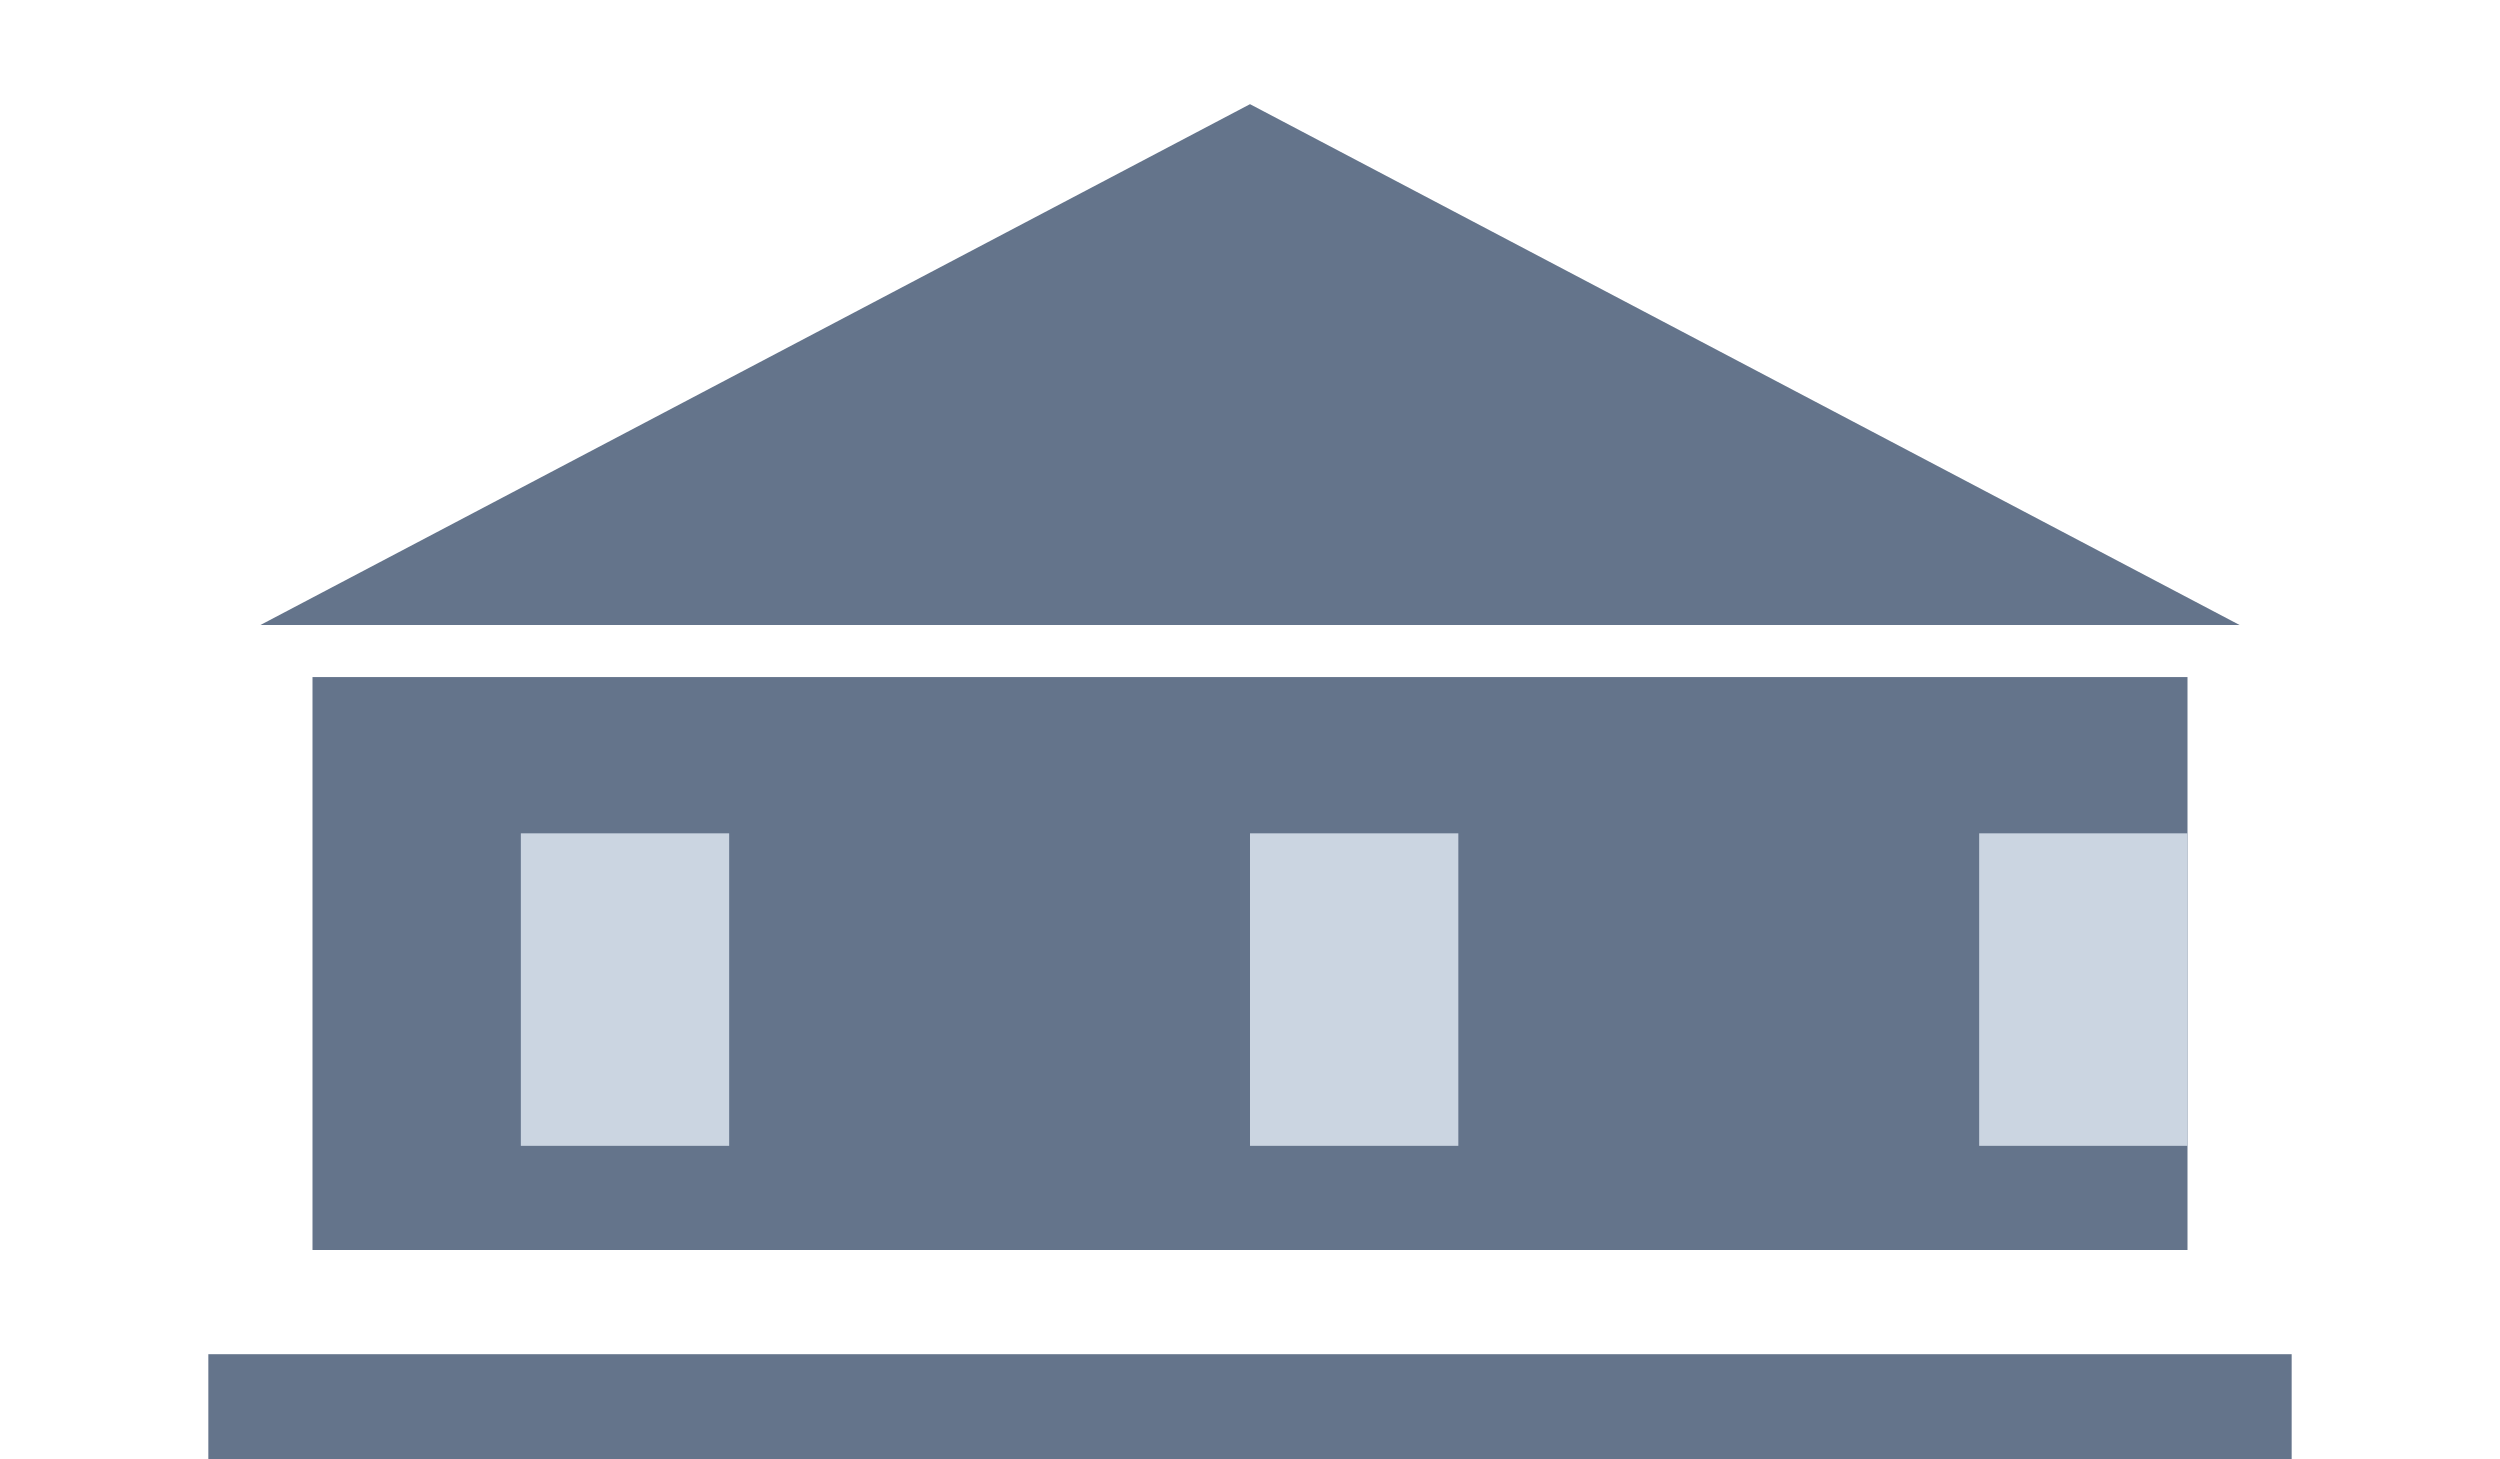
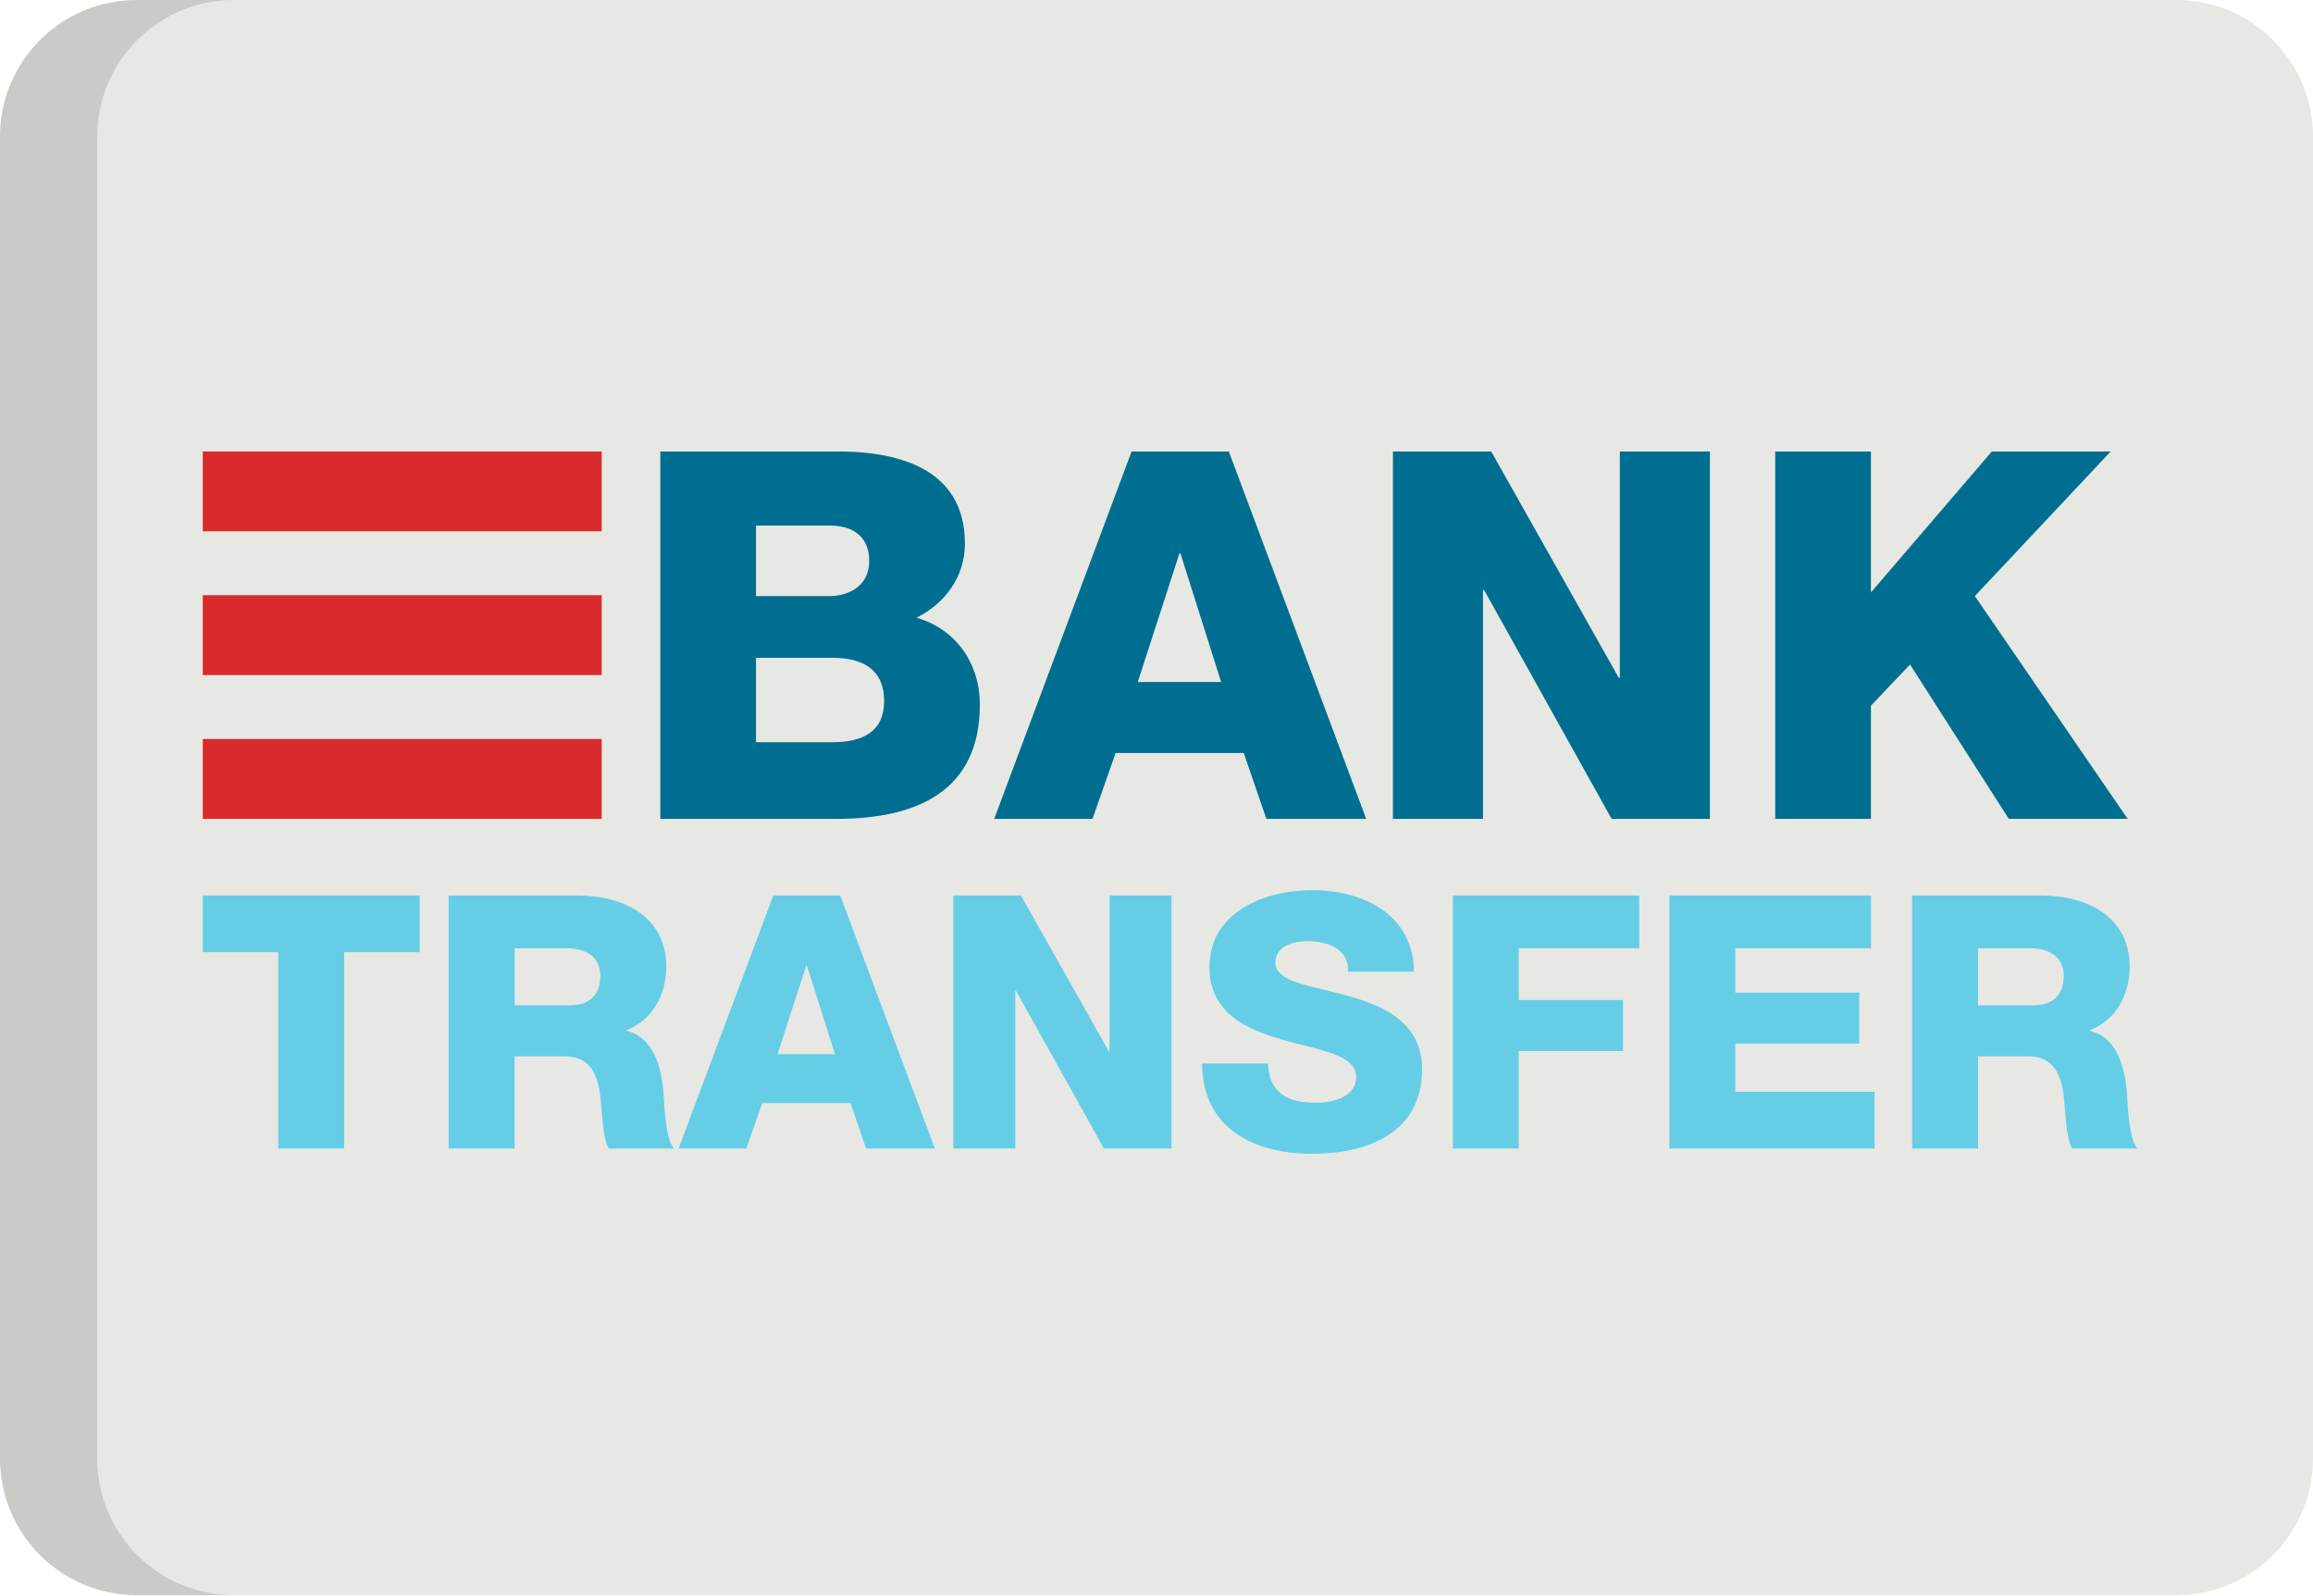
- <svg xmlns="http://www.w3.org/2000/svg" viewBox="0 0 48 28" aria-hidden="true">
-   <path fill="#64748b" d="M24 2 5 12h38L24 2zM6 13h36v11H6V13zM4 26h40v4H4z" />
-   <path fill="#cbd5e1" d="M10 16h4v6h-4v-6zm14 0h4v6h-4v-6zm14 0h4v6h-4v-6z" />
+ <svg xmlns="http://www.w3.org/2000/svg" version="1.1" id="Capa_1" viewBox="0 79.451 512 353.098" xml:space="preserve">
+   <path style="fill:#E7E8E3;" d="M512,402.282c0,16.716-13.55,30.267-30.265,30.267H30.265C13.55,432.549,0,418.996,0,402.282V109.717  c0-16.716,13.55-30.266,30.265-30.266h451.469c16.716,0,30.265,13.551,30.265,30.266L512,402.282L512,402.282z" />
+   <path style="opacity:0.15;fill:#202121;enable-background:new    ;" d="M21.517,402.282V109.717  c0-16.716,13.552-30.266,30.267-30.266h-21.52C13.55,79.451,0,93.003,0,109.717v292.565c0,16.716,13.55,30.267,30.265,30.267h21.52  C35.07,432.549,21.517,418.996,21.517,402.282z" />
+   <g>
+     <path style="fill:#006E90;" d="M146.165,179.389h38.042c14.009-0.227,29.384,3.418,29.384,20.389c0,7.289-4.329,13.211-10.706,16.4   c8.654,2.505,14.011,10.024,14.011,19.249c0,19.363-14.239,25.284-31.665,25.284h-39.066L146.165,179.389L146.165,179.389z    M167.348,211.395h16.404c3.643,0,8.654-1.937,8.654-7.745c0-5.923-4.215-7.858-8.654-7.858h-16.404L167.348,211.395   L167.348,211.395z M167.348,243.741h16.972c6.719,0,11.389-2.391,11.389-9.111c0-7.176-5.011-9.568-11.389-9.568h-16.972V243.741z" />
+     <path style="fill:#006E90;" d="M250.487,179.389h21.524l30.411,81.322h-22.096l-5.011-14.578h-28.36l-5.126,14.578h-21.754   L250.487,179.389z M251.852,230.417h18.45l-8.998-28.474h-0.226L251.852,230.417z" />
+     <path style="fill:#006E90;" d="M308.336,179.389h21.757l28.246,50.115h0.226v-50.115H378.5v81.322h-21.757l-28.246-50.682h-0.226   v50.682h-19.935V179.389z" />
+     <path style="fill:#006E90;" d="M392.957,179.389h21.185v31.209l26.765-31.209h26.311l-30.07,32.006l33.829,49.317h-26.309   l-21.869-34.167l-8.656,9.112v25.056h-21.185V179.39L392.957,179.389L392.957,179.389z" />
+   </g>
+   <g>
+     <path style="fill:#66CDE7;" d="M92.893,290.217H76.184v43.452H61.598v-43.452H44.891v-12.55h48.002V290.217z" />
+     <path style="fill:#66CDE7;" d="M99.324,277.668h28.55c9.883,0,19.608,4.472,19.608,15.764c0,6.04-2.899,11.766-8.783,14.042v0.155   c5.96,1.414,7.684,8.078,8.156,13.413c0.157,2.352,0.394,10.587,2.354,12.629h-14.435c-1.254-1.882-1.489-7.373-1.646-8.941   c-0.394-5.648-1.332-11.451-8.156-11.451h-11.059v20.392H99.324V277.668z M113.916,301.981h12.232c4.393,0,6.746-2.352,6.746-6.586   c0-4.156-3.294-6.042-7.372-6.042h-11.607C113.916,289.353,113.916,301.981,113.916,301.981z" />
+     <path style="fill:#66CDE7;" d="M171.169,277.668h14.824l20.941,56.002h-15.218l-3.448-10.041h-19.531l-3.528,10.041h-14.983   L171.169,277.668z M172.111,312.806h12.707l-6.197-19.611h-0.157L172.111,312.806z" />
+     <path style="fill:#66CDE7;" d="M211.015,277.668h14.98l19.453,34.511h0.159v-34.511h13.726v56.002h-14.98l-19.455-34.902h-0.157   v34.902h-13.726L211.015,277.668L211.015,277.668z" />
+     <path style="fill:#66CDE7;" d="M280.665,314.845c0.315,6.588,4.393,8.704,10.59,8.704c4.391,0,8.941-1.567,8.941-5.724   c0-4.941-8.001-5.882-16.078-8.159c-8.001-2.274-16.394-5.88-16.394-16.157c0-12.235,12.315-17.02,22.826-17.02   c11.137,0,22.352,5.41,22.432,18.039h-14.589c0.235-5.098-4.55-6.745-9.021-6.745c-3.137,0-7.059,1.097-7.059,4.785   c0,4.313,8.078,5.097,16.235,7.373c8.081,2.274,16.237,6.038,16.237,16.156c0,14.198-12.08,18.748-24.393,18.748   c-12.863,0-24.234-5.649-24.316-20.001h14.589V314.845z" />
+     <path style="fill:#66CDE7;" d="M321.608,277.668h41.258v11.686h-26.667v11.452h23.059v11.292h-23.059v21.572h-14.591V277.668z" />
+     <path style="fill:#66CDE7;" d="M369.535,277.668h44.629v11.686h-30.041v9.805h27.452v11.294h-27.452v10.668h30.826v12.548h-45.413   L369.535,277.668L369.535,277.668z" />
+     <path style="fill:#66CDE7;" d="M423.263,277.668h28.55c9.883,0,19.606,4.472,19.606,15.764c0,6.04-2.9,11.766-8.783,14.042v0.155   c5.96,1.414,7.687,8.078,8.156,13.413c0.159,2.352,0.392,10.587,2.354,12.629h-14.433c-1.257-1.882-1.489-7.373-1.647-8.941   c-0.392-5.648-1.332-11.451-8.156-11.451h-11.058v20.392h-14.589L423.263,277.668L423.263,277.668z M437.852,301.981h12.237   c4.391,0,6.742-2.352,6.742-6.586c0-4.156-3.291-6.042-7.372-6.042h-11.607V301.981z" />
+   </g>
+   <g>
+     <rect x="44.889" y="179.38" style="fill:#D92B2B;" width="88.3" height="17.682" />
+     <rect x="44.889" y="243.03" style="fill:#D92B2B;" width="88.3" height="17.681" />
+     <rect x="44.889" y="211.2" style="fill:#D92B2B;" width="88.3" height="17.682" />
+   </g>
</svg>
